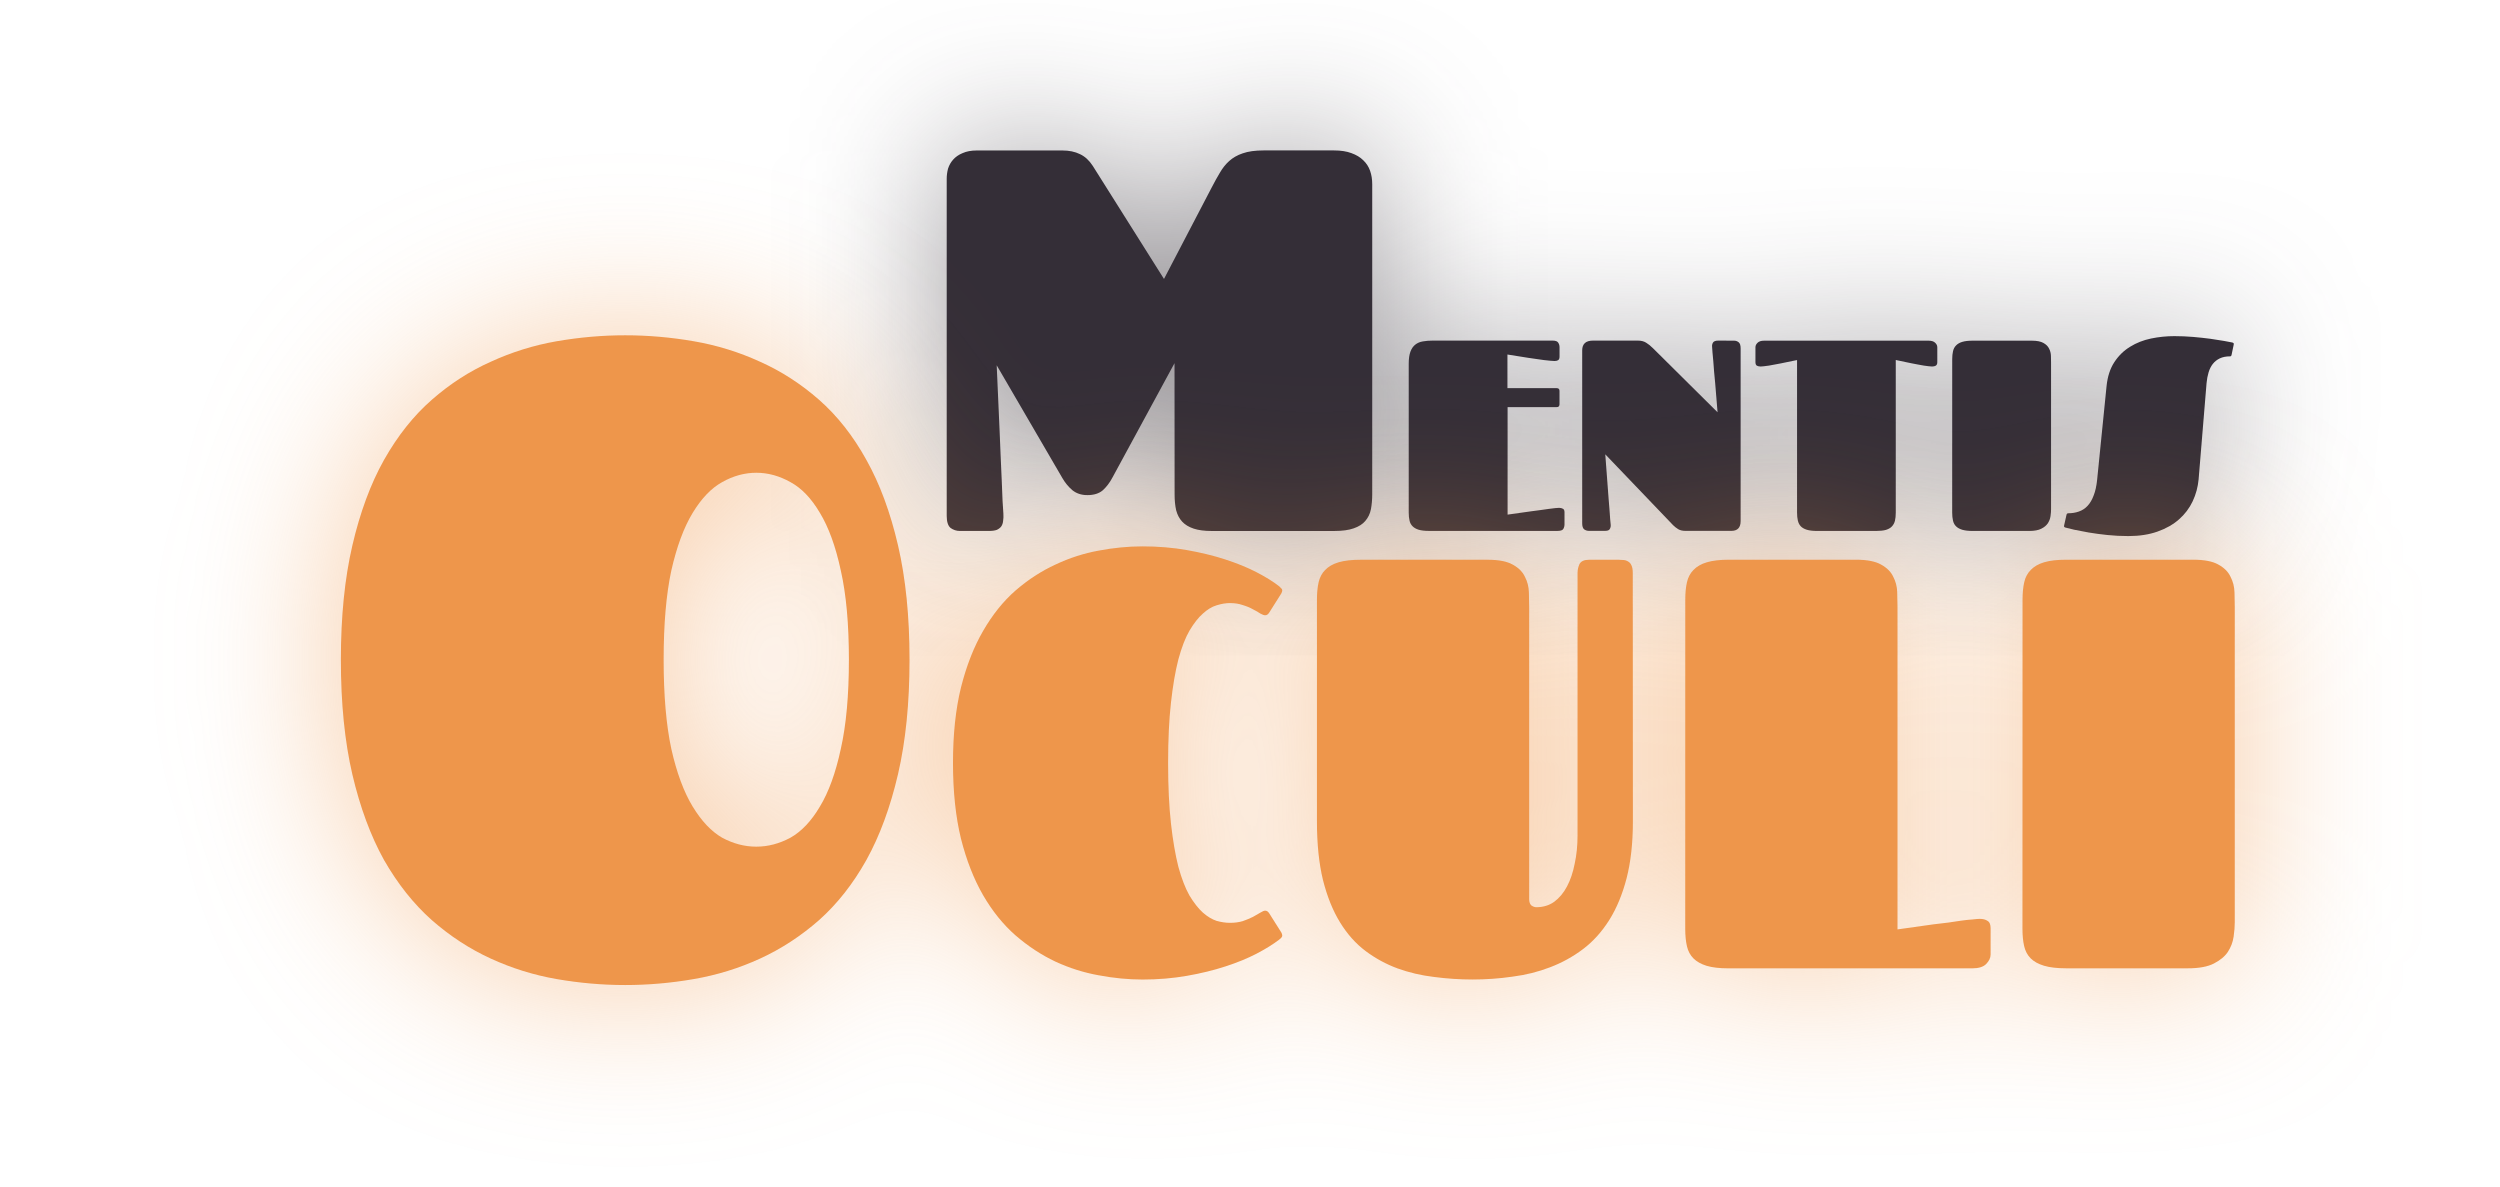
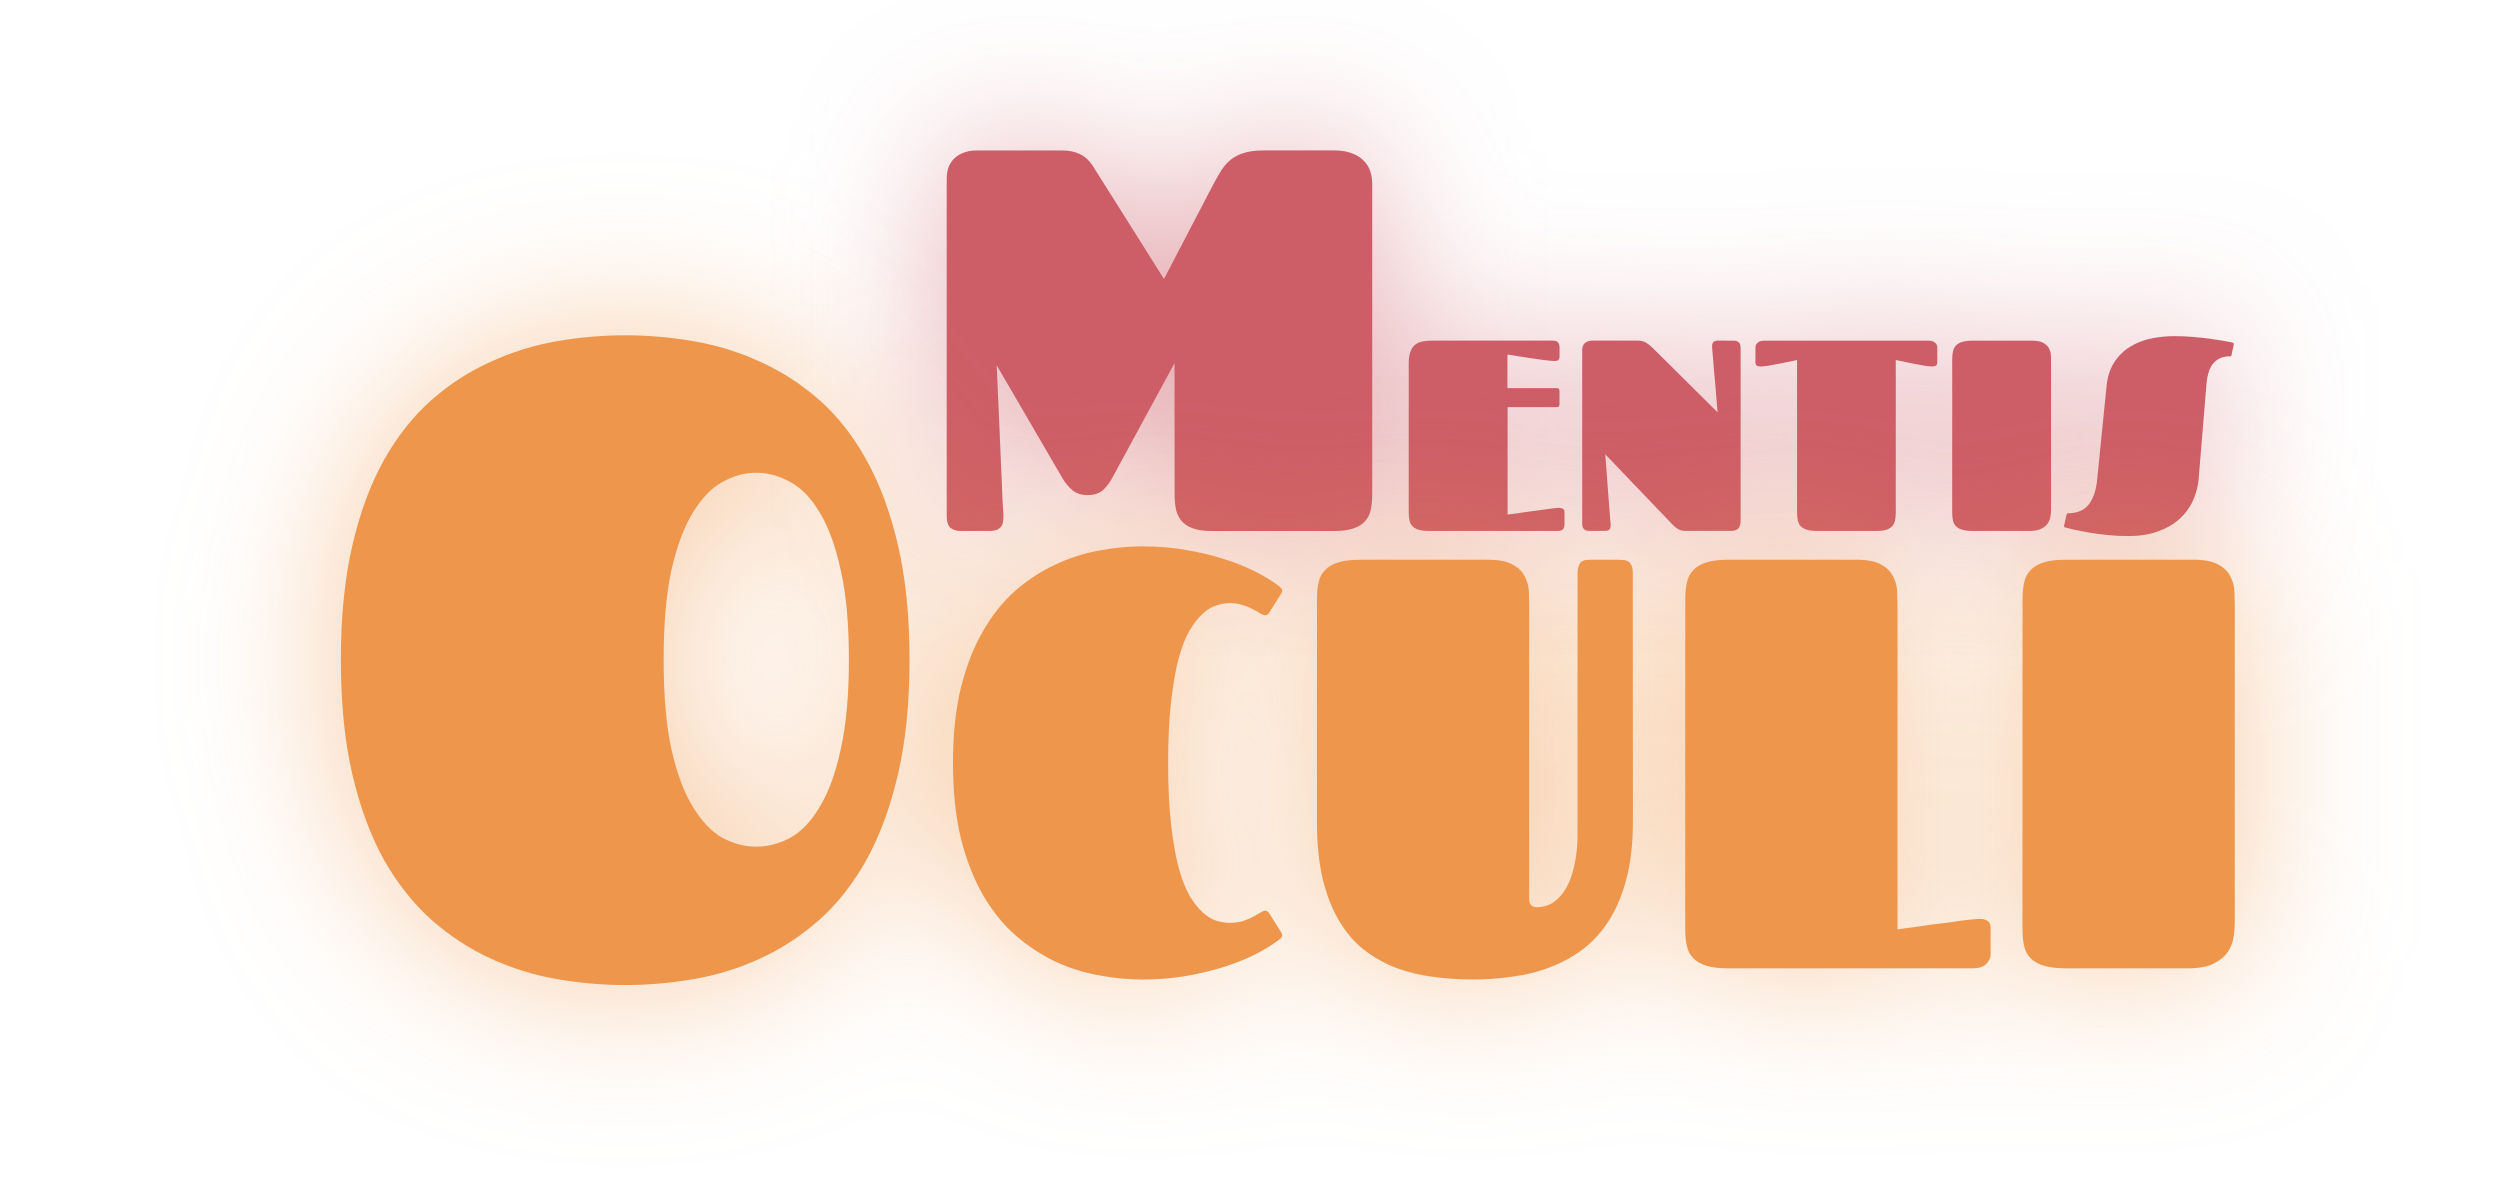
<svg xmlns="http://www.w3.org/2000/svg" width="65.009mm" height="30.852mm" viewBox="0 0 65.009 30.852" version="1.1" id="svg8">
  <defs id="defs2">
    <filter style="color-interpolation-filters:sRGB" id="filter1693" x="-0.12" y="-0.15" width="1.26" height="1.31">
      <feColorMatrix values="0 0 0 0 0 0 0 0 0 0 0 0 0 0 0 0.21 0.72 0.07 0 0 " result="result1" id="feColorMatrix1665" />
      <feColorMatrix values="107.3" result="result9" id="feColorMatrix1667" type="saturate" />
      <feComposite in2="result9" in="SourceGraphic" operator="in" result="result4" id="feComposite1669" />
      <feFlood result="result2" flood-color="rgb(0,0,0)" id="feFlood1671" />
      <feComposite in2="result9" operator="in" result="result10" id="feComposite1673" />
      <feComposite in2="result4" operator="atop" id="feComposite1675" />
      <feGaussianBlur stdDeviation="3" result="result8" id="feGaussianBlur1677" />
      <feOffset dx="3" dy="3" result="result3" in="result8" id="feOffset1679" />
      <feFlood flood-opacity="1" flood-color="rgb(219,173,62)" result="result5" id="feFlood1681" />
      <feMerge result="result6" id="feMerge1689">
        <feMergeNode in="result5" id="feMergeNode1683" />
        <feMergeNode in="result3" id="feMergeNode1685" />
        <feMergeNode in="result4" id="feMergeNode1687" />
      </feMerge>
      <feComposite in2="SourceGraphic" operator="in" result="result7" id="feComposite1691" />
    </filter>
    <filter style="color-interpolation-filters:sRGB" id="filter1705" x="-0.18" width="1.32" height="1.7" y="-0.39">
      <feFlood flood-opacity="0.498" flood-color="rgb(34,116,165)" result="flood" id="feFlood1695" />
      <feComposite in="SourceGraphic" in2="flood" operator="in" result="composite1" id="feComposite1697" />
      <feGaussianBlur in="composite1" stdDeviation="2" result="blur" id="feGaussianBlur1699" />
      <feOffset dx="0" dy="0" result="offset" id="feOffset1701" />
      <feComposite in="SourceGraphic" in2="offset" operator="over" result="composite2" id="feComposite1703" />
    </filter>
    <filter style="color-interpolation-filters:sRGB" id="filter1717">
      <feFlood flood-opacity="0.498" flood-color="rgb(34,116,165)" result="flood" id="feFlood1707" />
      <feComposite in="SourceGraphic" in2="flood" operator="in" result="composite1" id="feComposite1709" />
      <feGaussianBlur in="composite1" stdDeviation="2" result="blur" id="feGaussianBlur1711" />
      <feOffset dx="0" dy="0" result="offset" id="feOffset1713" />
      <feComposite in="SourceGraphic" in2="offset" operator="over" result="composite2" id="feComposite1715" />
    </filter>
  </defs>
  <g id="layer1" transform="translate(-6.471239,-13.76629)">
    <g id="g1329" style="filter:url(#filter1509)">
-       <g aria-label="MENTIS" id="text12" style="font-style:normal;font-variant:normal;font-weight:normal;font-stretch:normal;font-size:10.583px;line-height:1.25;font-family:Fascinate;-inkscape-font-specification:Fascinate;fill:#342e37;fill-opacity:1;stroke:none;stroke-width:0.265;filter:url(#filter1705)">
-         <path d="m 37.013,23.21 -1.619,2.983 q -0.103,0.193 -0.248,0.324 -0.145,0.124 -0.4,0.124 -0.234,0 -0.393,-0.131 -0.152,-0.131 -0.255,-0.31 l -1.709,-2.935 q 0.041,0.93 0.076,1.716 0.014,0.338 0.028,0.675 0.014,0.338 0.028,0.627 0.014,0.289 0.021,0.517 0.014,0.22 0.021,0.324 0.007,0.103 -0.007,0.186 -0.007,0.083 -0.048,0.145 -0.041,0.055 -0.117,0.09 -0.076,0.028 -0.207,0.028 h -0.758 q -0.124,0 -0.234,-0.076 -0.103,-0.083 -0.103,-0.317 v -8.764 q 0,-0.131 0.034,-0.262 0.041,-0.131 0.131,-0.234 0.096,-0.11 0.248,-0.172 0.152,-0.069 0.372,-0.069 h 2.219 q 0.269,0 0.462,0.096 0.193,0.09 0.331,0.303 l 1.853,2.942 1.24,-2.377 q 0.11,-0.214 0.214,-0.386 0.103,-0.179 0.241,-0.303 0.145,-0.131 0.351,-0.2 0.214,-0.076 0.544,-0.076 h 1.833 q 0.262,0 0.448,0.069 0.193,0.069 0.31,0.186 0.124,0.117 0.179,0.276 0.055,0.158 0.055,0.345 v 8.062 q 0,0.214 -0.034,0.393 -0.034,0.172 -0.145,0.303 -0.103,0.124 -0.303,0.193 -0.193,0.069 -0.51,0.069 h -3.183 q -0.282,0 -0.469,-0.062 -0.186,-0.062 -0.296,-0.179 -0.11,-0.117 -0.158,-0.296 -0.041,-0.179 -0.041,-0.42 z" style="font-size:14.111px;fill:#342e37;fill-opacity:1" id="path953" />
-         <path d="m 45.674,24.354 v 2.794 q 0.334,-0.048 0.613,-0.086 0.117,-0.017 0.234,-0.031 0.121,-0.017 0.22,-0.031 0.1,-0.014 0.172,-0.021 0.072,-0.007 0.1,-0.007 0.059,0 0.1,0.024 0.041,0.021 0.041,0.09 v 0.317 q 0,0.062 -0.031,0.117 -0.031,0.052 -0.148,0.052 h -3.349 q -0.162,0 -0.265,-0.031 -0.1,-0.031 -0.158,-0.09 -0.059,-0.059 -0.079,-0.148 -0.021,-0.09 -0.021,-0.21 v -3.869 q 0,-0.196 0.045,-0.314 0.045,-0.121 0.127,-0.183 0.083,-0.065 0.196,-0.083 0.117,-0.021 0.258,-0.021 h 3.114 q 0.117,0 0.148,0.055 0.034,0.052 0.034,0.117 v 0.245 q 0,0.069 -0.038,0.093 -0.034,0.021 -0.093,0.021 -0.034,0 -0.107,-0.007 -0.069,-0.007 -0.162,-0.017 -0.093,-0.014 -0.2,-0.028 -0.107,-0.014 -0.214,-0.031 -0.248,-0.038 -0.541,-0.086 v 0.875 h 1.282 q 0.072,0 0.072,0.072 v 0.345 q 0,0.076 -0.072,0.076 z" style="font-size:7.056px;fill:#342e37;fill-opacity:1" id="path955" />
-         <path d="m 51.565,22.625 q 0.065,0 0.117,0.041 0.052,0.041 0.052,0.158 v 4.492 q 0,0.255 -0.241,0.255 h -1.195 q -0.114,0 -0.189,-0.045 -0.072,-0.045 -0.131,-0.103 l -1.764,-1.843 q 0.031,0.448 0.062,0.823 0.01,0.162 0.024,0.32 0.014,0.158 0.024,0.296 0.01,0.138 0.017,0.241 0.01,0.103 0.014,0.148 0.007,0.059 -0.021,0.11 -0.024,0.052 -0.117,0.052 h -0.434 q -0.062,0 -0.117,-0.038 -0.052,-0.041 -0.052,-0.158 v -4.496 q 0,-0.255 0.282,-0.255 h 1.164 q 0.131,0 0.217,0.055 0.09,0.055 0.179,0.145 l 1.678,1.664 q -0.034,-0.41 -0.062,-0.758 -0.014,-0.148 -0.028,-0.296 -0.01,-0.148 -0.021,-0.276 -0.01,-0.131 -0.021,-0.227 -0.007,-0.096 -0.01,-0.145 -0.007,-0.055 0.021,-0.107 0.031,-0.055 0.138,-0.055 z" style="font-size:7.056px;fill:#342e37;fill-opacity:1" id="path957" />
-         <path d="m 53.201,23.128 q -0.224,0.048 -0.413,0.086 -0.083,0.017 -0.165,0.031 -0.079,0.014 -0.152,0.028 -0.072,0.01 -0.131,0.017 -0.055,0.007 -0.083,0.007 -0.059,0 -0.1,-0.021 -0.038,-0.024 -0.038,-0.093 v -0.386 q 0,-0.065 0.055,-0.117 0.055,-0.055 0.172,-0.055 h 4.275 q 0.117,0 0.172,0.055 0.055,0.052 0.055,0.117 v 0.386 q 0,0.069 -0.041,0.093 -0.038,0.021 -0.096,0.021 -0.031,0 -0.086,-0.007 -0.055,-0.007 -0.127,-0.017 -0.072,-0.014 -0.155,-0.028 -0.079,-0.014 -0.162,-0.031 -0.189,-0.038 -0.413,-0.086 v 3.972 q 0,0.117 -0.021,0.207 -0.021,0.086 -0.079,0.148 -0.055,0.059 -0.155,0.09 -0.1,0.028 -0.255,0.028 h -1.537 q -0.162,0 -0.265,-0.031 -0.1,-0.031 -0.158,-0.09 -0.055,-0.059 -0.076,-0.148 -0.021,-0.09 -0.021,-0.21 z" style="font-size:7.056px;fill:#342e37;fill-opacity:1" id="path959" />
-         <path d="m 57.236,23.107 q 0,-0.121 0.021,-0.21 0.021,-0.09 0.079,-0.148 0.059,-0.062 0.162,-0.093 0.103,-0.031 0.269,-0.031 h 1.537 q 0.2,0 0.303,0.059 0.107,0.059 0.148,0.148 0.045,0.086 0.048,0.186 0.003,0.096 0.003,0.179 v 3.817 q 0,0.079 -0.014,0.176 -0.014,0.096 -0.069,0.183 -0.055,0.083 -0.169,0.141 -0.114,0.059 -0.314,0.059 H 57.766 q -0.165,0 -0.269,-0.031 -0.103,-0.031 -0.162,-0.09 -0.059,-0.059 -0.079,-0.148 -0.021,-0.09 -0.021,-0.21 z" style="font-size:7.056px;fill:#342e37;fill-opacity:1" id="path961" />
-         <path d="m 61.249,23.81 q 0.038,-0.376 0.203,-0.627 0.165,-0.251 0.41,-0.4 0.245,-0.152 0.544,-0.214 0.3,-0.062 0.606,-0.062 0.251,0 0.493,0.021 0.241,0.021 0.444,0.048 0.203,0.028 0.351,0.055 0.148,0.028 0.217,0.041 0.041,0.01 0.041,0.038 0,0.007 -0.007,0.041 l -0.052,0.248 q -0.007,0.024 -0.021,0.031 -0.01,0.003 -0.021,0.003 -0.152,0 -0.262,0.052 -0.11,0.052 -0.183,0.145 -0.072,0.093 -0.11,0.22 -0.038,0.127 -0.052,0.276 l -0.207,2.505 q -0.028,0.303 -0.155,0.572 -0.127,0.269 -0.355,0.469 -0.227,0.2 -0.558,0.317 -0.331,0.117 -0.758,0.117 -0.286,0 -0.551,-0.028 -0.265,-0.028 -0.482,-0.065 -0.217,-0.038 -0.376,-0.072 -0.155,-0.038 -0.224,-0.055 -0.041,-0.01 -0.041,-0.038 0,-0.003 0.007,-0.038 l 0.059,-0.262 q 0.007,-0.024 0.017,-0.028 0.014,-0.007 0.024,-0.007 0.152,0 0.279,-0.045 0.131,-0.045 0.227,-0.148 0.096,-0.103 0.158,-0.269 0.065,-0.165 0.09,-0.407 z" style="font-size:7.056px;fill:#342e37;fill-opacity:1" id="path963" />
+       <g aria-label="MENTIS" id="text12" style="font-style:normal;font-variant:normal;font-weight:normal;font-stretch:normal;font-size:10.583px;line-height:1.25;font-family:Fascinate;-inkscape-font-specification:Fascinate;fill:#cd5d67;fill-opacity:1;stroke:none;stroke-width:0.265;filter:url(#filter1705)">
+         <path d="m 37.013,23.21 -1.619,2.983 q -0.103,0.193 -0.248,0.324 -0.145,0.124 -0.4,0.124 -0.234,0 -0.393,-0.131 -0.152,-0.131 -0.255,-0.31 l -1.709,-2.935 q 0.041,0.93 0.076,1.716 0.014,0.338 0.028,0.675 0.014,0.338 0.028,0.627 0.014,0.289 0.021,0.517 0.014,0.22 0.021,0.324 0.007,0.103 -0.007,0.186 -0.007,0.083 -0.048,0.145 -0.041,0.055 -0.117,0.09 -0.076,0.028 -0.207,0.028 h -0.758 q -0.124,0 -0.234,-0.076 -0.103,-0.083 -0.103,-0.317 v -8.764 q 0,-0.131 0.034,-0.262 0.041,-0.131 0.131,-0.234 0.096,-0.11 0.248,-0.172 0.152,-0.069 0.372,-0.069 h 2.219 q 0.269,0 0.462,0.096 0.193,0.09 0.331,0.303 l 1.853,2.942 1.24,-2.377 q 0.11,-0.214 0.214,-0.386 0.103,-0.179 0.241,-0.303 0.145,-0.131 0.351,-0.2 0.214,-0.076 0.544,-0.076 h 1.833 q 0.262,0 0.448,0.069 0.193,0.069 0.31,0.186 0.124,0.117 0.179,0.276 0.055,0.158 0.055,0.345 v 8.062 q 0,0.214 -0.034,0.393 -0.034,0.172 -0.145,0.303 -0.103,0.124 -0.303,0.193 -0.193,0.069 -0.51,0.069 h -3.183 q -0.282,0 -0.469,-0.062 -0.186,-0.062 -0.296,-0.179 -0.11,-0.117 -0.158,-0.296 -0.041,-0.179 -0.041,-0.42 z" style="font-size:14.111px;fill:#cd5d67;fill-opacity:1" id="path953" />
+         <path d="m 45.674,24.354 v 2.794 q 0.334,-0.048 0.613,-0.086 0.117,-0.017 0.234,-0.031 0.121,-0.017 0.22,-0.031 0.1,-0.014 0.172,-0.021 0.072,-0.007 0.1,-0.007 0.059,0 0.1,0.024 0.041,0.021 0.041,0.09 v 0.317 q 0,0.062 -0.031,0.117 -0.031,0.052 -0.148,0.052 h -3.349 q -0.162,0 -0.265,-0.031 -0.1,-0.031 -0.158,-0.09 -0.059,-0.059 -0.079,-0.148 -0.021,-0.09 -0.021,-0.21 v -3.869 q 0,-0.196 0.045,-0.314 0.045,-0.121 0.127,-0.183 0.083,-0.065 0.196,-0.083 0.117,-0.021 0.258,-0.021 h 3.114 q 0.117,0 0.148,0.055 0.034,0.052 0.034,0.117 v 0.245 q 0,0.069 -0.038,0.093 -0.034,0.021 -0.093,0.021 -0.034,0 -0.107,-0.007 -0.069,-0.007 -0.162,-0.017 -0.093,-0.014 -0.2,-0.028 -0.107,-0.014 -0.214,-0.031 -0.248,-0.038 -0.541,-0.086 v 0.875 h 1.282 q 0.072,0 0.072,0.072 v 0.345 q 0,0.076 -0.072,0.076 z" style="font-size:7.056px;fill:#cd5d67;fill-opacity:1" id="path955" />
+         <path d="m 51.565,22.625 q 0.065,0 0.117,0.041 0.052,0.041 0.052,0.158 v 4.492 q 0,0.255 -0.241,0.255 h -1.195 q -0.114,0 -0.189,-0.045 -0.072,-0.045 -0.131,-0.103 l -1.764,-1.843 q 0.031,0.448 0.062,0.823 0.01,0.162 0.024,0.32 0.014,0.158 0.024,0.296 0.01,0.138 0.017,0.241 0.01,0.103 0.014,0.148 0.007,0.059 -0.021,0.11 -0.024,0.052 -0.117,0.052 h -0.434 q -0.062,0 -0.117,-0.038 -0.052,-0.041 -0.052,-0.158 v -4.496 q 0,-0.255 0.282,-0.255 h 1.164 q 0.131,0 0.217,0.055 0.09,0.055 0.179,0.145 l 1.678,1.664 q -0.034,-0.41 -0.062,-0.758 -0.014,-0.148 -0.028,-0.296 -0.01,-0.148 -0.021,-0.276 -0.01,-0.131 -0.021,-0.227 -0.007,-0.096 -0.01,-0.145 -0.007,-0.055 0.021,-0.107 0.031,-0.055 0.138,-0.055 z" style="font-size:7.056px;fill:#cd5d67;fill-opacity:1" id="path957" />
+         <path d="m 53.201,23.128 q -0.224,0.048 -0.413,0.086 -0.083,0.017 -0.165,0.031 -0.079,0.014 -0.152,0.028 -0.072,0.01 -0.131,0.017 -0.055,0.007 -0.083,0.007 -0.059,0 -0.1,-0.021 -0.038,-0.024 -0.038,-0.093 v -0.386 q 0,-0.065 0.055,-0.117 0.055,-0.055 0.172,-0.055 h 4.275 q 0.117,0 0.172,0.055 0.055,0.052 0.055,0.117 v 0.386 q 0,0.069 -0.041,0.093 -0.038,0.021 -0.096,0.021 -0.031,0 -0.086,-0.007 -0.055,-0.007 -0.127,-0.017 -0.072,-0.014 -0.155,-0.028 -0.079,-0.014 -0.162,-0.031 -0.189,-0.038 -0.413,-0.086 v 3.972 q 0,0.117 -0.021,0.207 -0.021,0.086 -0.079,0.148 -0.055,0.059 -0.155,0.09 -0.1,0.028 -0.255,0.028 h -1.537 q -0.162,0 -0.265,-0.031 -0.1,-0.031 -0.158,-0.09 -0.055,-0.059 -0.076,-0.148 -0.021,-0.09 -0.021,-0.21 z" style="font-size:7.056px;fill:#cd5d67;fill-opacity:1" id="path959" />
+         <path d="m 57.236,23.107 q 0,-0.121 0.021,-0.21 0.021,-0.09 0.079,-0.148 0.059,-0.062 0.162,-0.093 0.103,-0.031 0.269,-0.031 h 1.537 q 0.2,0 0.303,0.059 0.107,0.059 0.148,0.148 0.045,0.086 0.048,0.186 0.003,0.096 0.003,0.179 v 3.817 q 0,0.079 -0.014,0.176 -0.014,0.096 -0.069,0.183 -0.055,0.083 -0.169,0.141 -0.114,0.059 -0.314,0.059 H 57.766 q -0.165,0 -0.269,-0.031 -0.103,-0.031 -0.162,-0.09 -0.059,-0.059 -0.079,-0.148 -0.021,-0.09 -0.021,-0.21 z" style="font-size:7.056px;fill:#cd5d67;fill-opacity:1" id="path961" />
+         <path d="m 61.249,23.81 q 0.038,-0.376 0.203,-0.627 0.165,-0.251 0.41,-0.4 0.245,-0.152 0.544,-0.214 0.3,-0.062 0.606,-0.062 0.251,0 0.493,0.021 0.241,0.021 0.444,0.048 0.203,0.028 0.351,0.055 0.148,0.028 0.217,0.041 0.041,0.01 0.041,0.038 0,0.007 -0.007,0.041 l -0.052,0.248 q -0.007,0.024 -0.021,0.031 -0.01,0.003 -0.021,0.003 -0.152,0 -0.262,0.052 -0.11,0.052 -0.183,0.145 -0.072,0.093 -0.11,0.22 -0.038,0.127 -0.052,0.276 l -0.207,2.505 q -0.028,0.303 -0.155,0.572 -0.127,0.269 -0.355,0.469 -0.227,0.2 -0.558,0.317 -0.331,0.117 -0.758,0.117 -0.286,0 -0.551,-0.028 -0.265,-0.028 -0.482,-0.065 -0.217,-0.038 -0.376,-0.072 -0.155,-0.038 -0.224,-0.055 -0.041,-0.01 -0.041,-0.038 0,-0.003 0.007,-0.038 l 0.059,-0.262 q 0.007,-0.024 0.017,-0.028 0.014,-0.007 0.024,-0.007 0.152,0 0.279,-0.045 0.131,-0.045 0.227,-0.148 0.096,-0.103 0.158,-0.269 0.065,-0.165 0.09,-0.407 z" style="font-size:7.056px;fill:#cd5d67;fill-opacity:1" id="path963" />
      </g>
      <g id="g879" style="fill:#ee964b;fill-opacity:1" transform="matrix(1.074117,0,0,1.074117,-0.7014655,12.75669)">
        <g aria-label="OCULI" id="text865" style="font-style:normal;font-weight:normal;font-size:7.056px;line-height:1.25;font-family:sans-serif;fill:#ee964b;fill-opacity:1;stroke:none;stroke-width:0.265;filter:url(#filter1705)">
          <path d="m 21.814,24.787 q -0.827,0 -1.664,-0.145 -0.827,-0.145 -1.592,-0.496 -0.765,-0.351 -1.426,-0.93 -0.661,-0.589 -1.158,-1.457 -0.486,-0.878 -0.765,-2.067 -0.279,-1.199 -0.279,-2.78 0,-1.571 0.279,-2.77 0.279,-1.199 0.765,-2.067 0.496,-0.878 1.158,-1.457 0.661,-0.579 1.426,-0.92 0.765,-0.351 1.592,-0.496 0.837,-0.145 1.664,-0.145 0.827,0 1.664,0.145 0.837,0.145 1.602,0.496 0.765,0.341 1.426,0.92 0.661,0.579 1.147,1.457 0.486,0.868 0.765,2.067 0.279,1.199 0.279,2.77 0,1.571 -0.279,2.77 -0.279,1.199 -0.765,2.077 -0.486,0.868 -1.147,1.457 -0.661,0.579 -1.426,0.93 -0.765,0.351 -1.602,0.496 -0.837,0.145 -1.664,0.145 z m 0.93,-7.876 q 0,1.292 0.186,2.16 0.196,0.868 0.517,1.395 0.32,0.527 0.713,0.754 0.403,0.217 0.827,0.217 0.424,0 0.827,-0.217 0.403,-0.227 0.713,-0.754 0.32,-0.527 0.506,-1.395 0.196,-0.868 0.196,-2.16 0,-1.292 -0.196,-2.16 -0.186,-0.868 -0.506,-1.395 -0.31,-0.527 -0.713,-0.744 -0.403,-0.227 -0.827,-0.227 -0.424,0 -0.827,0.227 -0.393,0.217 -0.713,0.744 -0.32,0.527 -0.517,1.395 -0.186,0.868 -0.186,2.16 z" style="font-size:21.167px;fill:#ee964b;fill-opacity:1" id="path966" />
          <path d="m 34.957,19.409 q 0,0.847 0.069,1.468 0.069,0.613 0.179,1.047 0.117,0.427 0.269,0.696 0.158,0.262 0.324,0.413 0.165,0.145 0.331,0.2 0.172,0.048 0.324,0.048 0.172,0 0.31,-0.041 0.138,-0.048 0.248,-0.103 0.11,-0.062 0.179,-0.103 0.076,-0.048 0.117,-0.048 0.055,0 0.096,0.062 l 0.296,0.469 q 0.021,0.041 0.021,0.069 0,0.034 -0.028,0.062 -0.028,0.021 -0.048,0.041 -0.214,0.165 -0.544,0.338 -0.331,0.172 -0.758,0.31 -0.42,0.138 -0.93,0.227 -0.51,0.09 -1.075,0.09 -0.517,0 -1.061,-0.103 -0.537,-0.096 -1.047,-0.331 -0.51,-0.241 -0.965,-0.634 -0.448,-0.393 -0.785,-0.972 -0.338,-0.586 -0.537,-1.371 -0.193,-0.792 -0.193,-1.833 0,-1.04 0.193,-1.826 0.2,-0.792 0.537,-1.371 0.338,-0.586 0.785,-0.978 0.455,-0.393 0.965,-0.627 0.51,-0.241 1.047,-0.338 0.544,-0.103 1.061,-0.103 0.565,0 1.075,0.09 0.51,0.09 0.93,0.227 0.427,0.138 0.758,0.31 0.331,0.172 0.544,0.338 0.021,0.021 0.048,0.048 0.028,0.021 0.028,0.055 0,0.028 -0.021,0.069 l -0.296,0.469 q -0.041,0.062 -0.096,0.062 -0.041,0 -0.117,-0.041 -0.069,-0.048 -0.179,-0.103 -0.11,-0.062 -0.248,-0.103 -0.138,-0.048 -0.31,-0.048 -0.152,0 -0.324,0.055 -0.165,0.048 -0.331,0.2 -0.165,0.145 -0.324,0.413 -0.152,0.262 -0.269,0.696 -0.11,0.427 -0.179,1.047 -0.069,0.613 -0.069,1.461 z" style="font-size:14.111px;fill:#ee964b;fill-opacity:1" id="path968" />
          <path d="m 46.209,20.822 q 0,0.785 -0.152,1.378 -0.152,0.586 -0.42,1.013 -0.269,0.427 -0.634,0.703 -0.365,0.276 -0.799,0.441 -0.427,0.165 -0.91,0.227 -0.475,0.069 -0.965,0.069 -0.469,0 -0.937,-0.062 -0.462,-0.055 -0.882,-0.207 -0.413,-0.152 -0.772,-0.42 -0.358,-0.269 -0.62,-0.696 -0.262,-0.427 -0.413,-1.027 -0.145,-0.599 -0.145,-1.419 v -5.367 q 0,-0.241 0.041,-0.42 0.041,-0.179 0.158,-0.296 0.117,-0.124 0.324,-0.186 0.207,-0.062 0.537,-0.062 h 3.073 q 0.4,0 0.606,0.117 0.214,0.117 0.296,0.296 0.09,0.172 0.096,0.372 0.007,0.193 0.007,0.358 v 7.076 q 0,0.103 0.055,0.152 0.062,0.041 0.117,0.041 0.248,0 0.434,-0.131 0.186,-0.138 0.31,-0.372 0.124,-0.234 0.186,-0.551 0.069,-0.317 0.069,-0.682 v -6.353 q 0,-0.117 0.048,-0.22 0.055,-0.103 0.234,-0.103 h 0.717 q 0.062,0 0.124,0.007 0.062,0.007 0.11,0.041 0.048,0.028 0.076,0.096 0.028,0.062 0.028,0.179 z" style="font-size:14.111px;fill:#ee964b;fill-opacity:1" id="path970" />
          <path d="m 47.477,15.454 q 0,-0.241 0.041,-0.42 0.041,-0.179 0.158,-0.296 0.117,-0.124 0.324,-0.186 0.207,-0.062 0.537,-0.062 h 3.073 q 0.4,0 0.606,0.117 0.214,0.117 0.296,0.296 0.09,0.172 0.096,0.372 0.007,0.193 0.007,0.358 v 7.807 q 0.475,-0.069 0.882,-0.124 0.172,-0.021 0.345,-0.041 0.179,-0.028 0.324,-0.048 0.152,-0.021 0.269,-0.028 0.117,-0.014 0.172,-0.014 0.117,0 0.186,0.048 0.076,0.041 0.076,0.179 v 0.634 q 0,0.124 -0.11,0.234 -0.103,0.103 -0.338,0.103 h -5.898 q -0.324,0 -0.531,-0.062 -0.2,-0.062 -0.317,-0.179 -0.117,-0.117 -0.158,-0.296 -0.041,-0.179 -0.041,-0.42 z" style="font-size:14.111px;fill:#ee964b;fill-opacity:1" id="path972" />
          <path d="m 55.642,15.454 q 0,-0.241 0.041,-0.42 0.041,-0.179 0.158,-0.296 0.117,-0.124 0.324,-0.186 0.207,-0.062 0.537,-0.062 h 3.073 q 0.4,0 0.606,0.117 0.214,0.117 0.296,0.296 0.09,0.172 0.096,0.372 0.007,0.193 0.007,0.358 v 7.634 q 0,0.158 -0.028,0.351 -0.028,0.193 -0.138,0.365 -0.11,0.165 -0.338,0.282 -0.227,0.117 -0.627,0.117 h -2.949 q -0.331,0 -0.537,-0.062 -0.207,-0.062 -0.324,-0.179 -0.117,-0.117 -0.158,-0.296 -0.041,-0.179 -0.041,-0.42 z" style="font-size:14.111px;fill:#ee964b;fill-opacity:1" id="path974" />
        </g>
      </g>
    </g>
  </g>
</svg>
